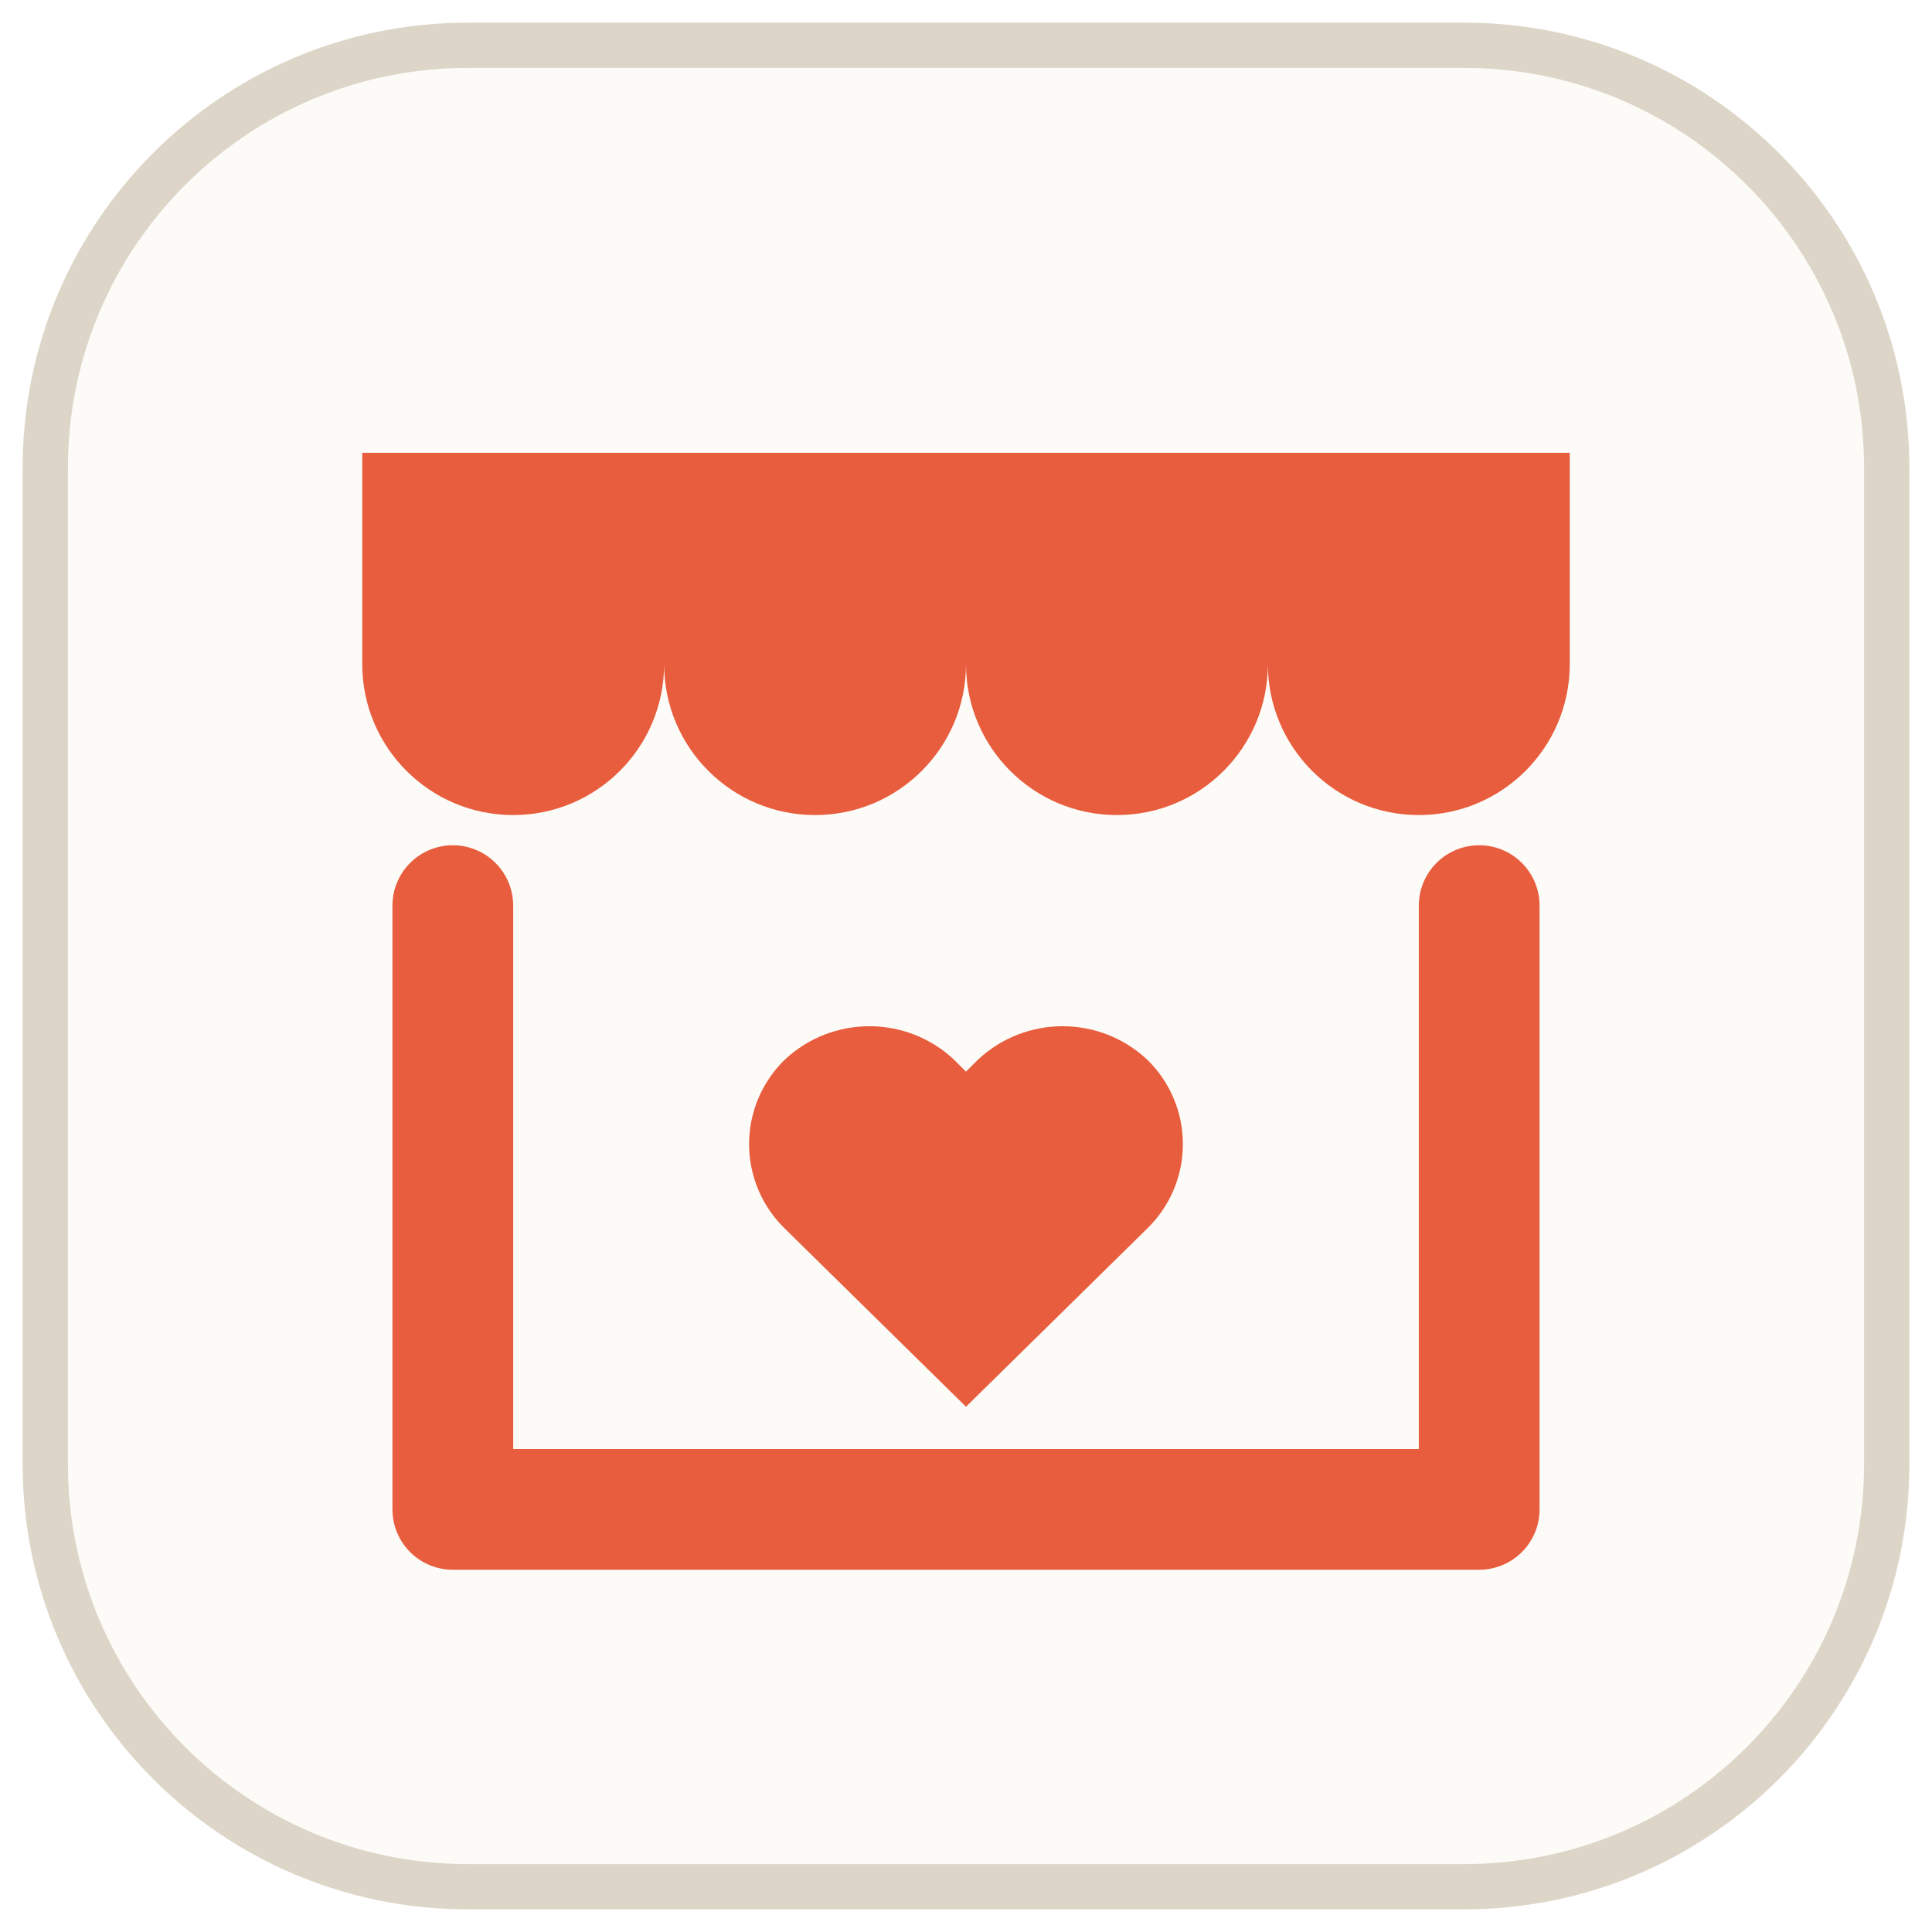
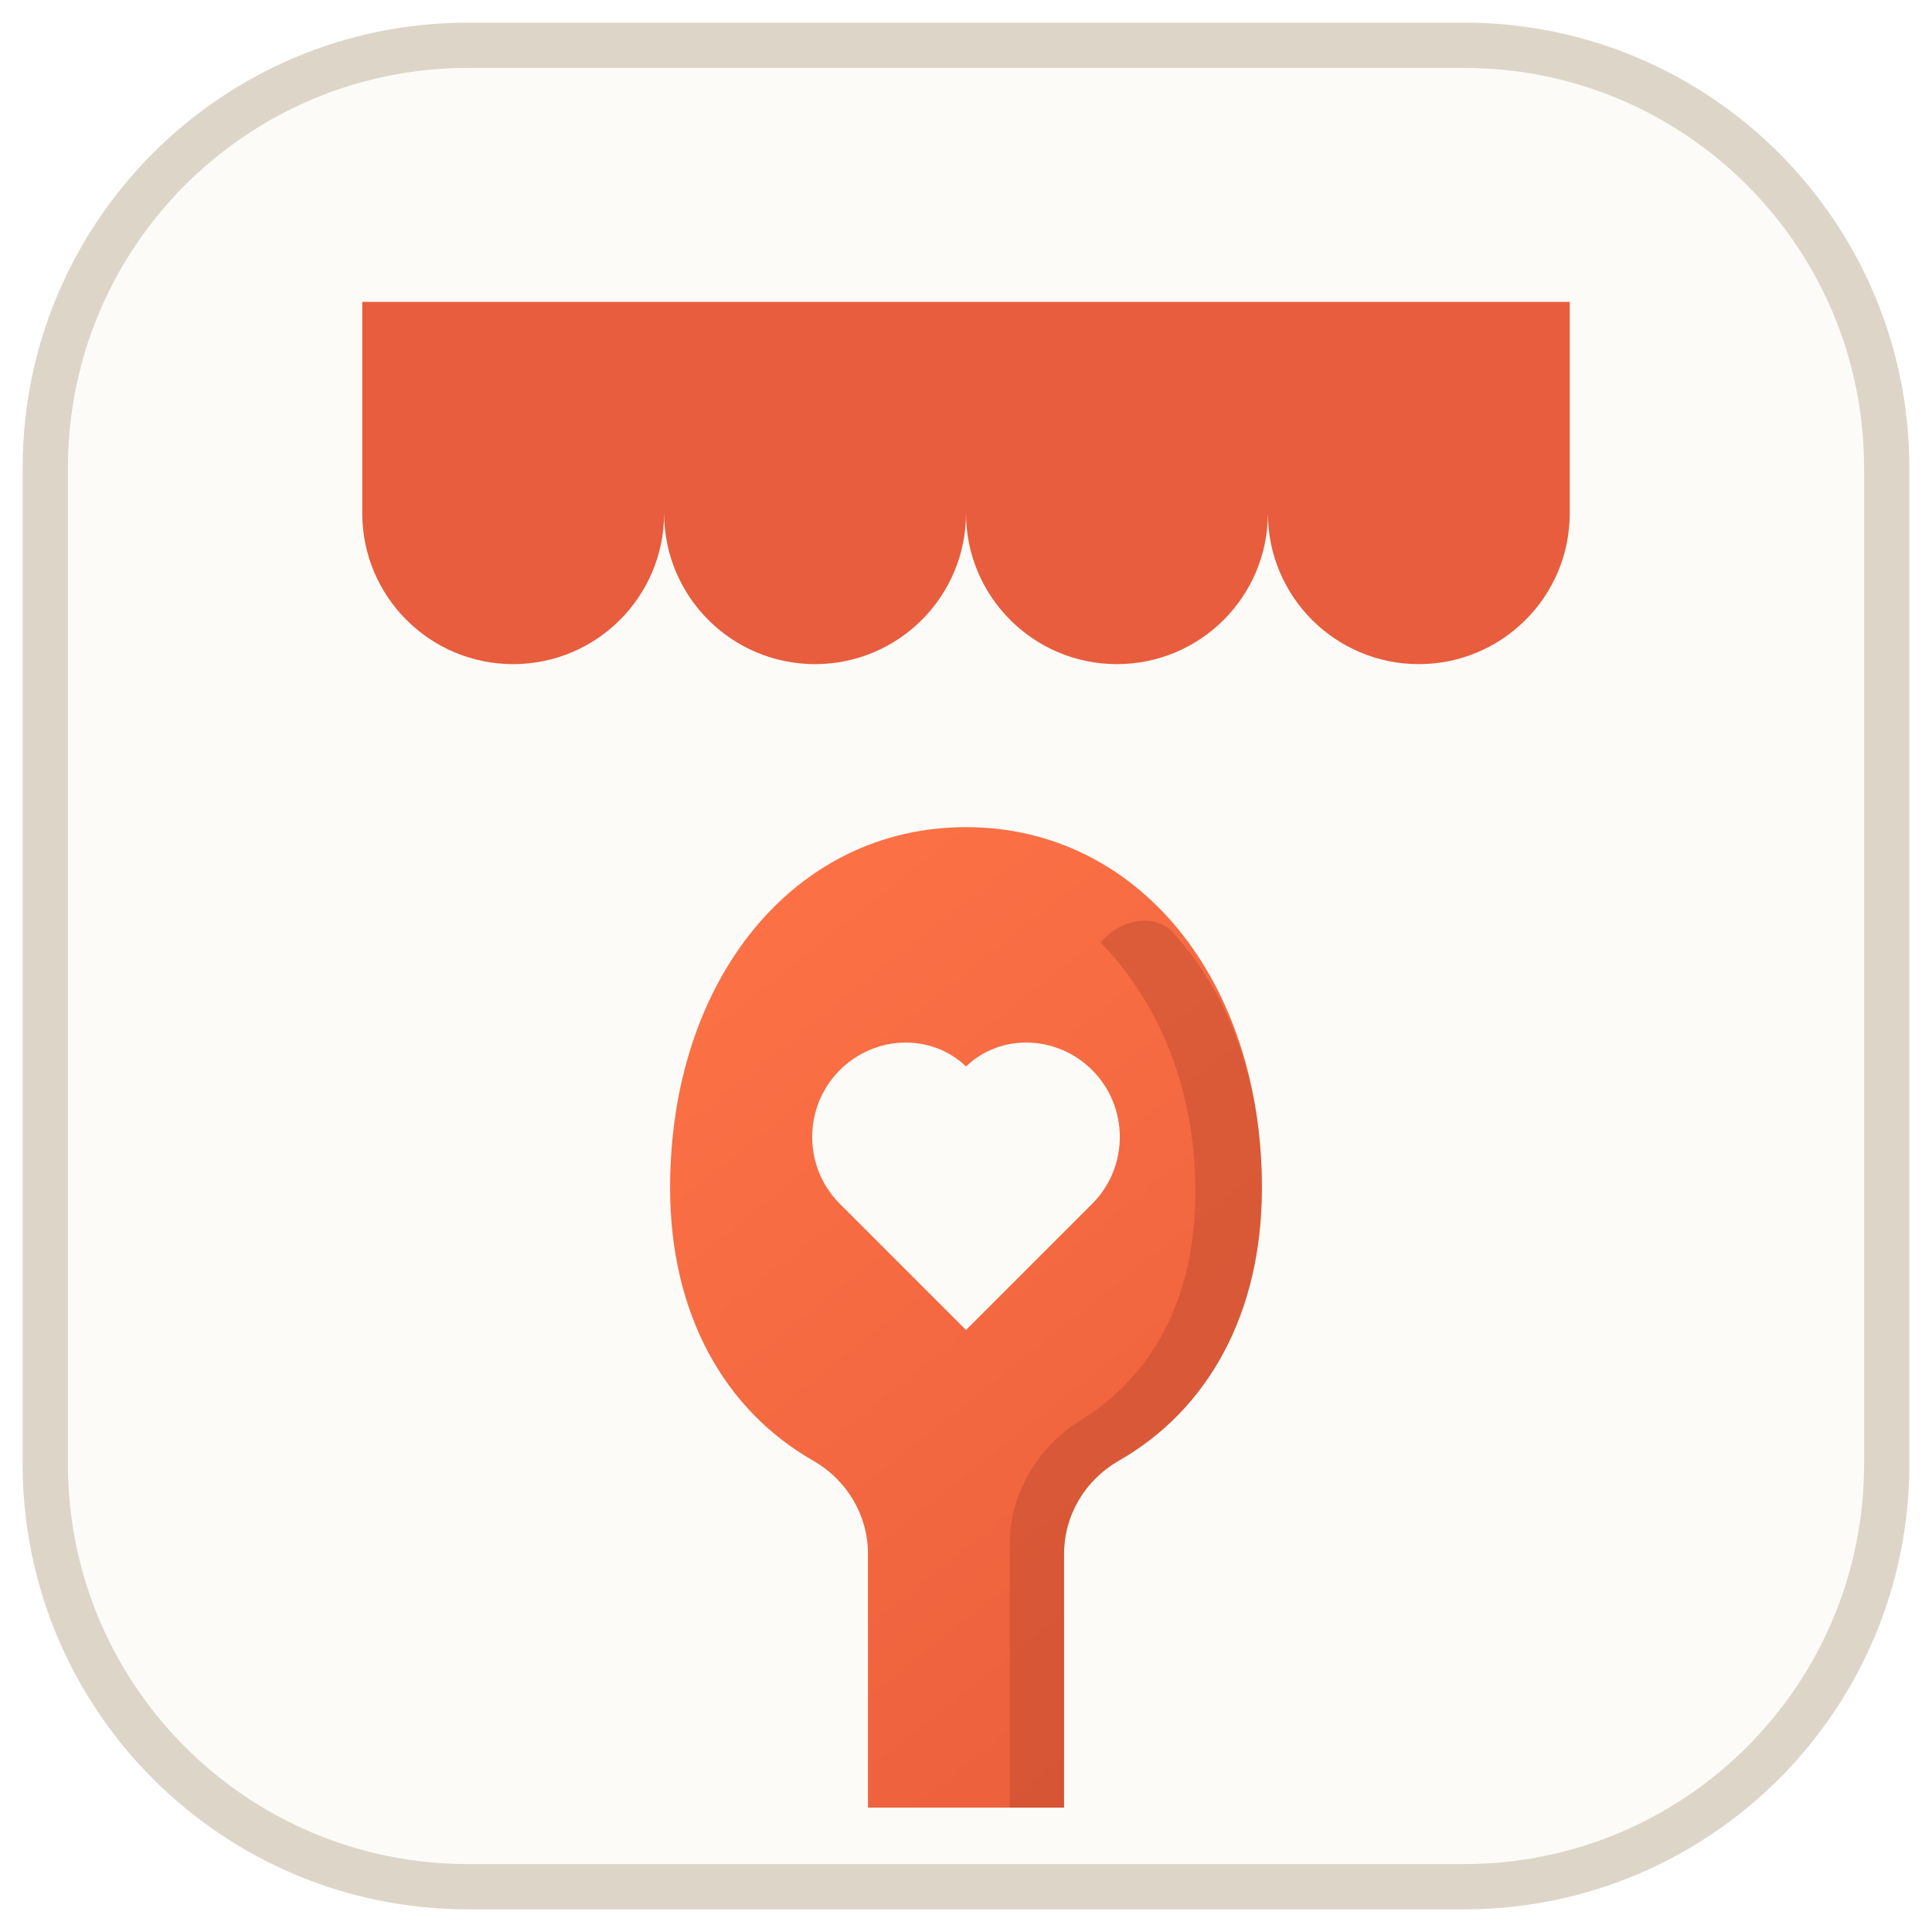
- <svg xmlns="http://www.w3.org/2000/svg" viewBox="0 0 64 64">
+ <svg xmlns="http://www.w3.org/2000/svg" viewBox="0 0 64 64" role="img" aria-label="Flavorites Business">
+   <defs>
+     <linearGradient id="sg" x1="10" y1="4" x2="56" y2="62" gradientUnits="userSpaceOnUse">
+       <stop stop-color="#FF7447" />
+       <stop offset="1" stop-color="#E85D3A" />
+     </linearGradient>
+   </defs>
  <rect x="1.5" y="1.5" width="61" height="61" rx="14" fill="#FCFBF7" stroke="#DDD6C8" stroke-width="1.5" />
-   <path fill="#E85D3D" d="M12 15h40v7H12z M12 22a5 5 0 0 0 10 0z M22 22a5 5 0 0 0 10 0z M32 22a5 5 0 0 0 10 0z M42 22a5 5 0 0 0 10 0z" />
-   <path fill="none" stroke="#E85D3D" stroke-width="4" stroke-linecap="round" stroke-linejoin="round" d="M15 30v20h34V30" />
-   <path fill="#E85D3D" d="M32 46.6l-6-5.9a3.9 3.9 0 0 1 0-5.6 4.1 4.1 0 0 1 5.6 0l.4.4.4-.4a4.1 4.1 0 0 1 5.6 0 3.9 3.9 0 0 1 0 5.6Z" />
+   <g transform="matrix(.58 0 0 .58 13.44 24.5)">
+     <path fill="url(#sg)" d="M32 5c-9.8 0-16.9 8.7-16.9 20.6 0 7.2 3.1 12.7 8.2 15.6 1.9 1.1 3.1 3.1 3.1 5.3V61h11.2V46.5c0-2.2 1.2-4.2 3.1-5.3 5.1-2.9 8.2-8.4 8.2-15.6C48.9 13.7 41.8 5 32 5Z" />
+     <path fill="#B4432A" opacity=".4" d="M39.7 11.6c3.4 3.5 5.4 8.5 5.4 14.2 0 6.2-2.5 10.6-6.6 13.1-2.4 1.5-4 4.2-4 7V61h3.1V46.5c0-2.2 1.2-4.2 3.1-5.3 5.1-2.9 8.2-8.4 8.2-15.6 0-6-1.8-10.9-5-14.5-1.1-1.3-3.2-.8-4.2.5Z" />
+     <path fill="#FCFBF7" transform="translate(32 26.3) scale(.7) translate(-32 -26.3)" d="M32 36.9 21.7 26.6c-3-3-3-7.9 0-10.9 2.9-2.9 7.5-3 10.3-.3 2.8-2.7 7.4-2.6 10.3.3 3 3 3 7.9 0 10.9L32 36.9Z" />
+   </g>
+   <path fill="#E85D3D" d="M12 10h40v7H12z M12 17a5 5 0 0 0 10 0z M22 17a5 5 0 0 0 10 0z M32 17a5 5 0 0 0 10 0z M42 17a5 5 0 0 0 10 0z" />
</svg>
